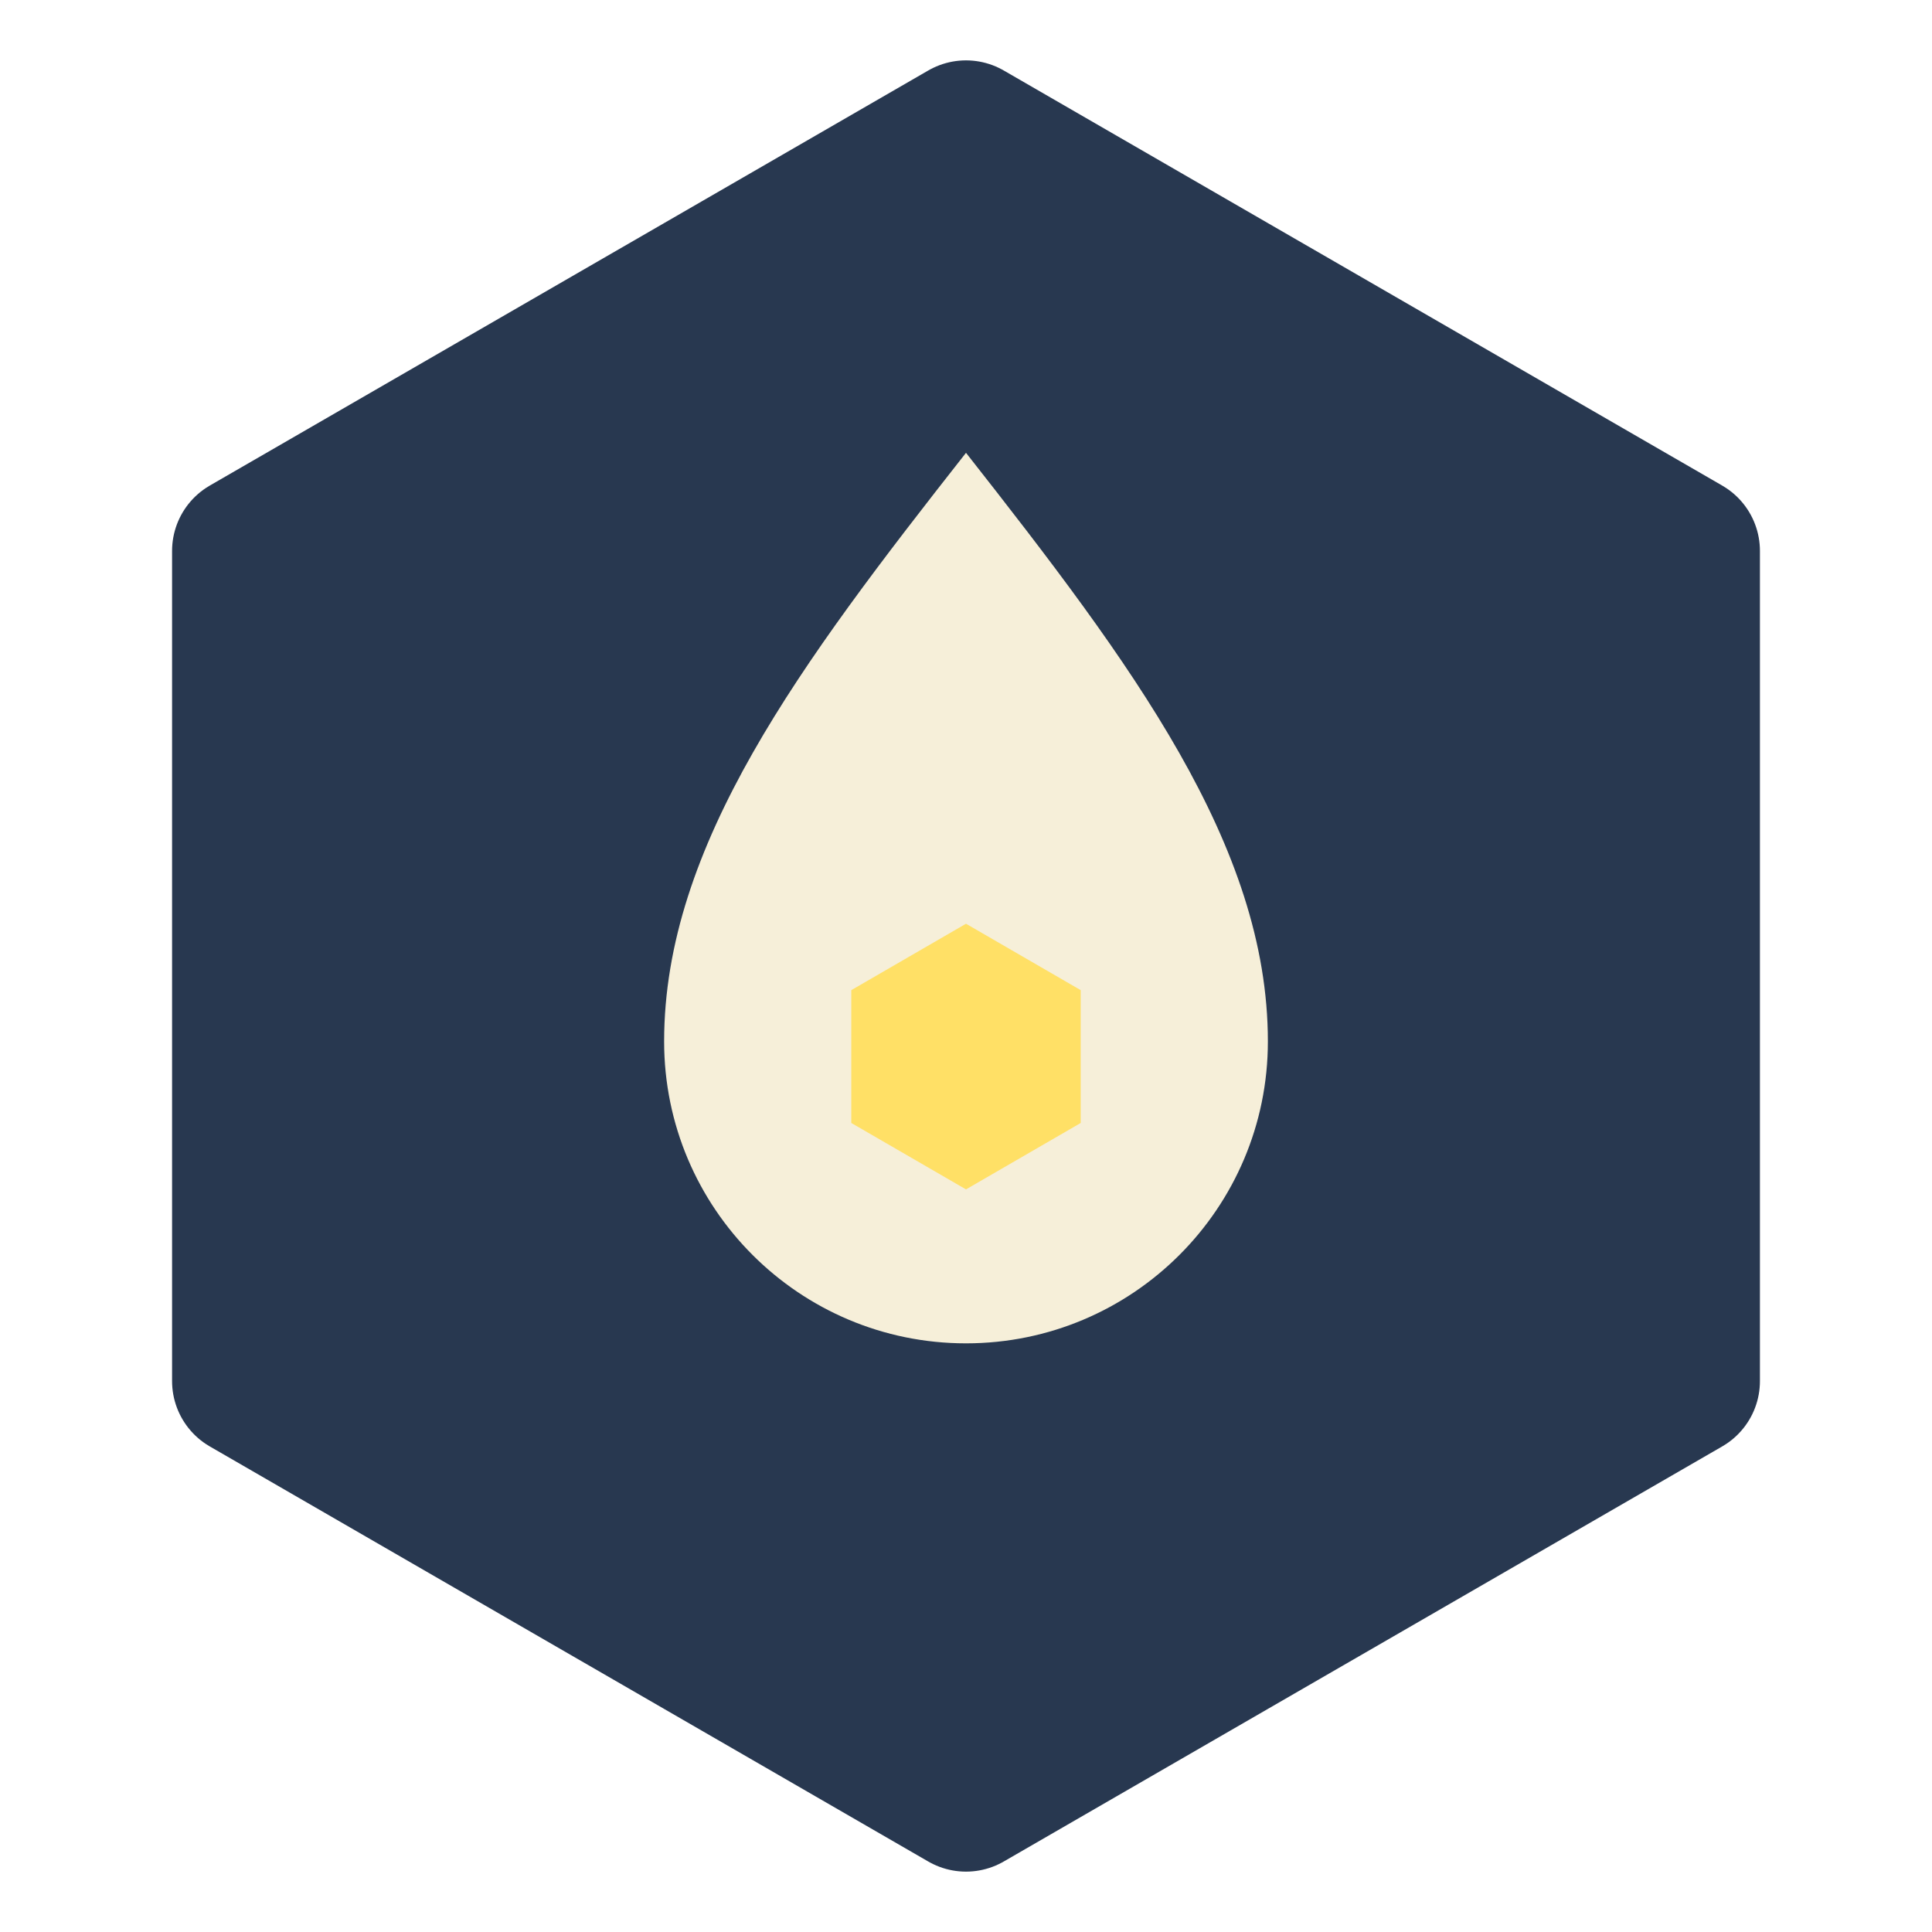
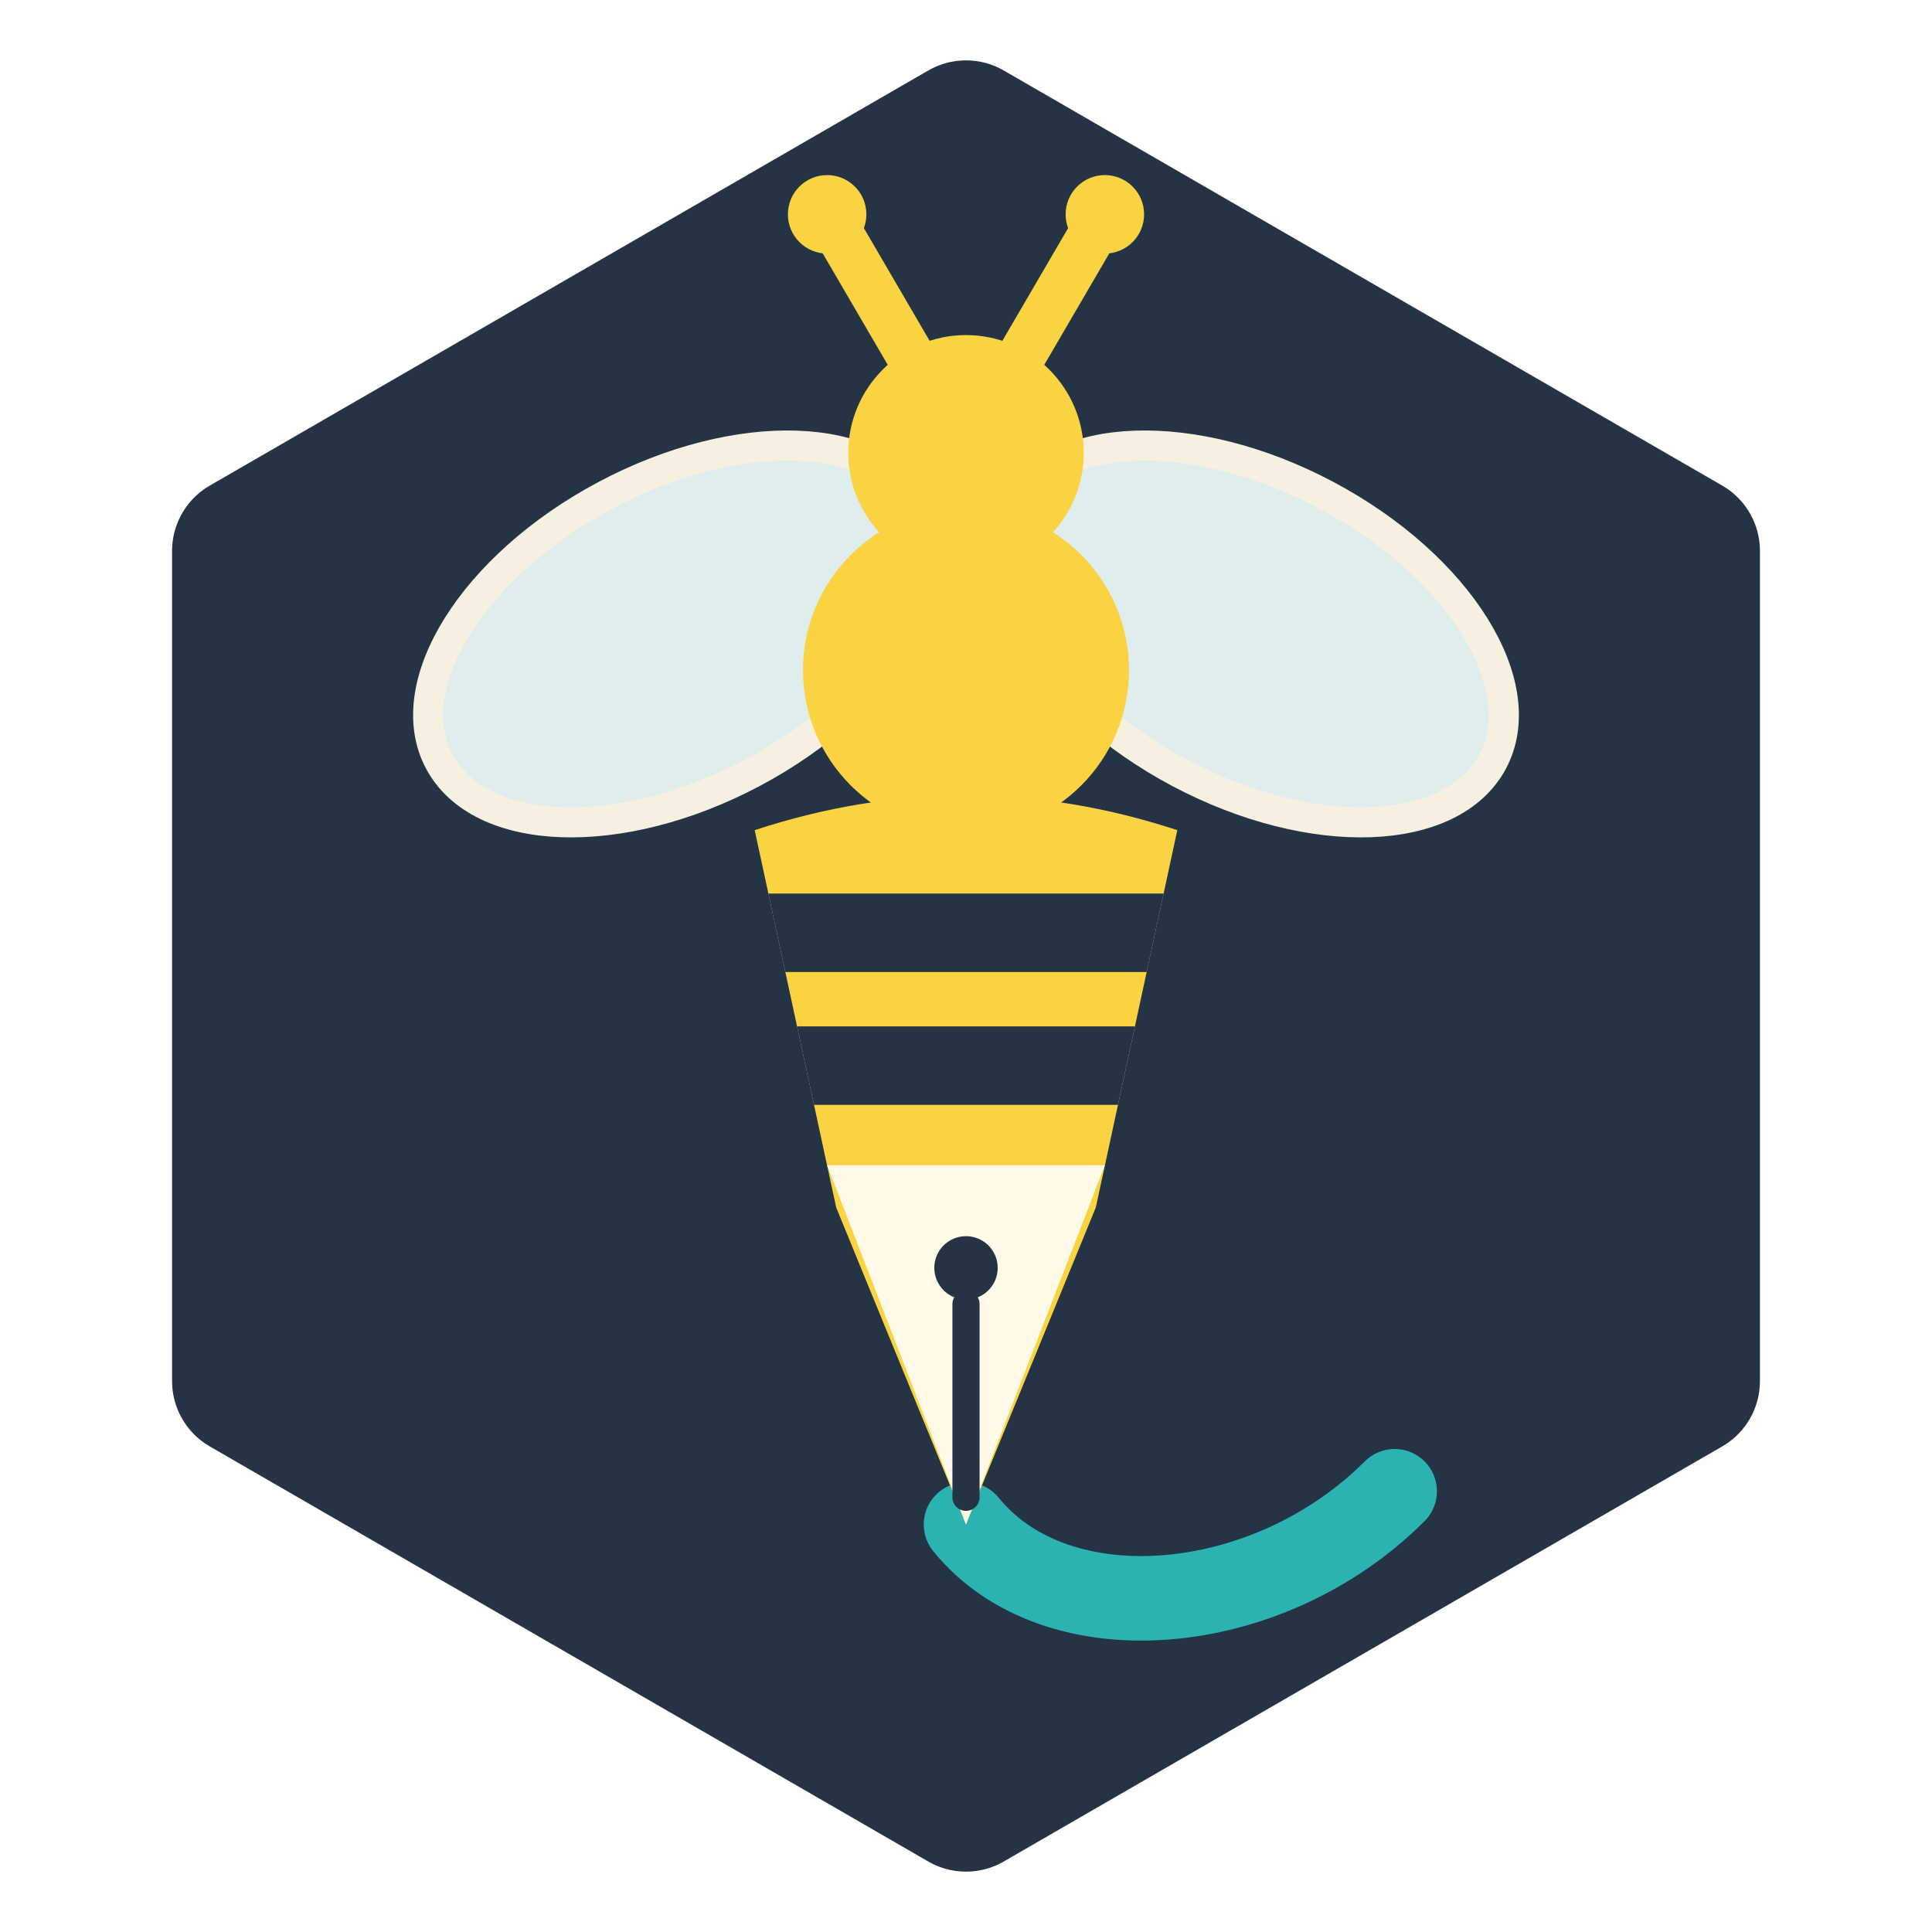
- <svg xmlns="http://www.w3.org/2000/svg" viewBox="0 0 64 64">
-   <path d="M32 4.5 55.8 18.25v27.5L32 59.5 8.2 45.75v-27.5z" fill="#283850" stroke="#283850" stroke-width="5" stroke-linejoin="round" />
-   <path d="M32 15C26.5 22 22 28 22 34.5a10 10 0 0 0 20 0C42 28 37.5 22 32 15z" fill="#f6efd9" />
-   <path d="M32 30.6l3.8 2.2v4.4L32 39.4l-3.8-2.2v-4.4z" fill="#ffe066" />
+ <svg xmlns="http://www.w3.org/2000/svg" viewBox="0 0 64 64" role="img" aria-label="InkHive">
+   <defs>
+     <clipPath id="ih-abdomen">
+       <path d="M25 27.5Q32 25.2 39 27.5L36.3 40 32 50.5 27.7 40Z" />
+     </clipPath>
+   </defs>
+   <path d="M32 4.5 55.8 18.25v27.5L32 59.5 8.2 45.75v-27.5z" fill="#253444" stroke="#253444" stroke-width="5" stroke-linejoin="round" />
+   <path d="M32 50.5C35 54.2 42 53.6 46.2 49.4" fill="none" stroke="#2bb3b1" stroke-width="2.8" stroke-linecap="round" />
+   <g fill="#e9f7f6" stroke="#fffae7" stroke-width="1" opacity="0.95">
+     <ellipse cx="22.5" cy="21" rx="9" ry="5.2" transform="rotate(-28 22.5 21)" />
+     <ellipse cx="41.5" cy="21" rx="9" ry="5.2" transform="rotate(28 41.5 21)" />
+   </g>
+   <g fill="none" stroke="#f9d342" stroke-width="1.6" stroke-linecap="round">
+     <path d="M30.4 12.2 27.6 7.4" />
+     <path d="M33.6 12.2 36.4 7.4" />
+   </g>
+   <circle cx="27.4" cy="7.1" r="1.3" fill="#f9d342" />
+   <circle cx="36.6" cy="7.1" r="1.3" fill="#f9d342" />
+   <circle cx="32" cy="15" r="3.9" fill="#f9d342" />
+   <circle cx="32" cy="22.2" r="5.4" fill="#f9d342" />
+   <g clip-path="url(#ih-abdomen)">
+     <path d="M25 27.5Q32 25.2 39 27.5L36.3 40 32 50.5 27.7 40Z" fill="#f9d342" />
+     <rect x="22" y="29.6" width="20" height="2.6" fill="#253444" />
+     <rect x="22" y="34" width="20" height="2.6" fill="#253444" />
+     <path d="M27.4 38.6H36.6L32 50.5Z" fill="#fffae7" />
+   </g>
+   <circle cx="32" cy="42" r="1.05" fill="#253444" />
+   <path d="M32 43.2V49.6" stroke="#253444" stroke-width="0.9" stroke-linecap="round" />
</svg>
